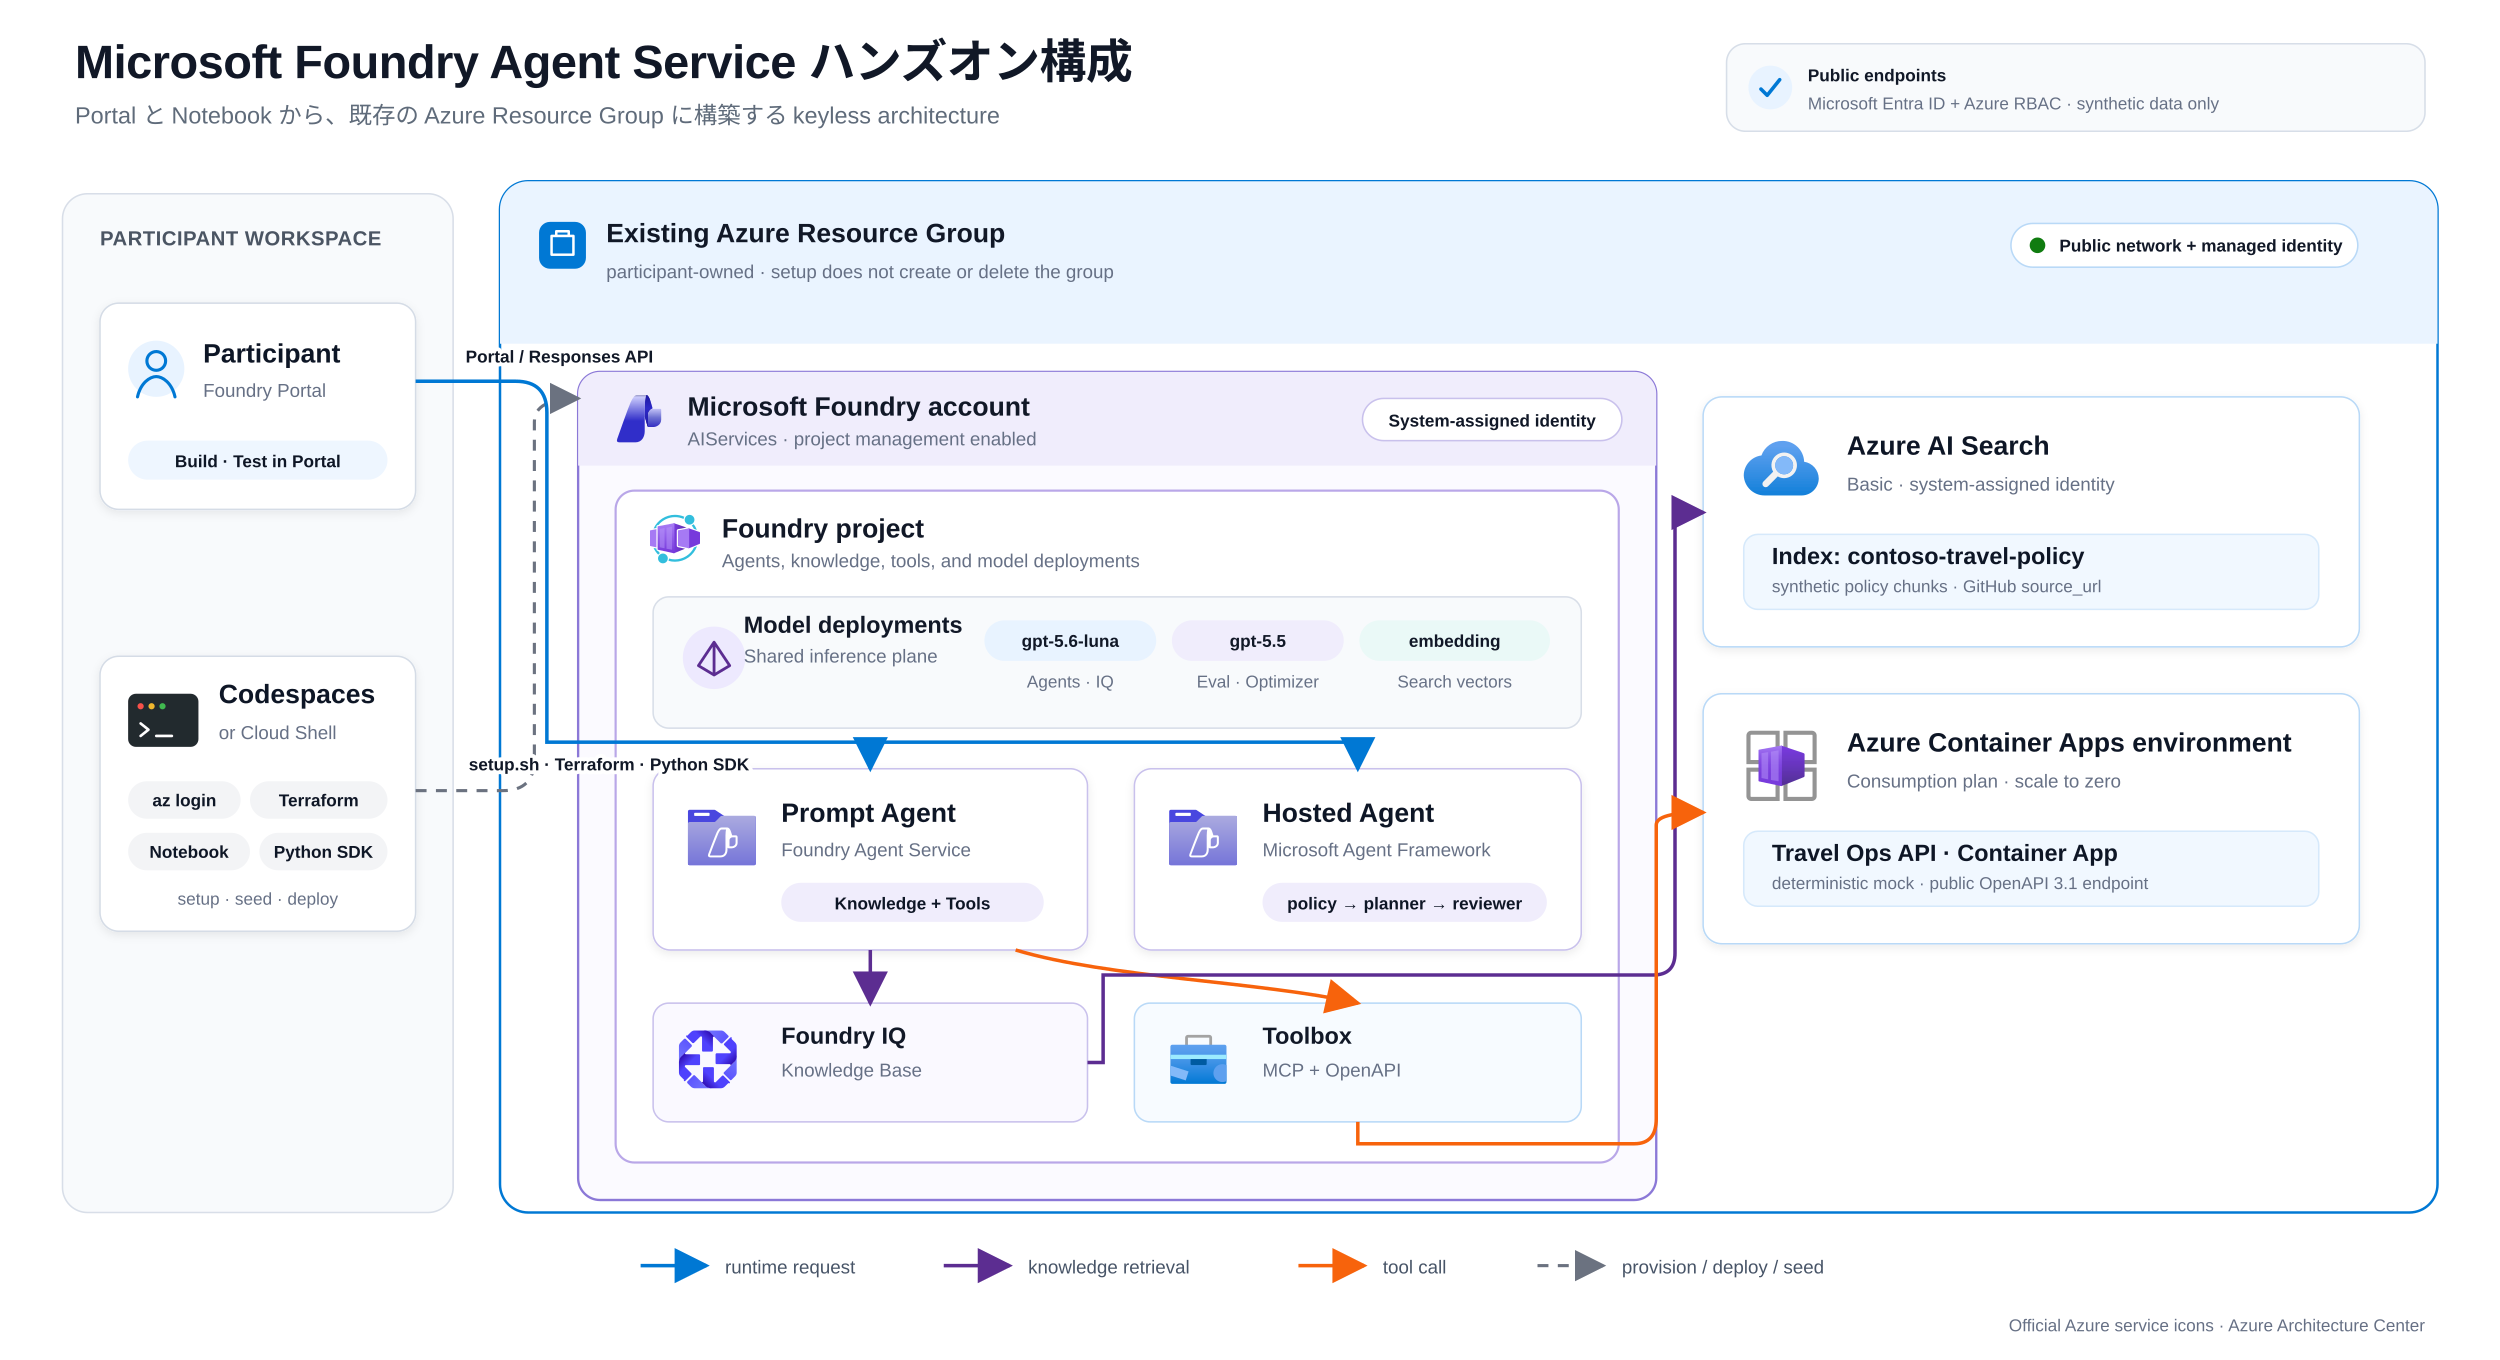
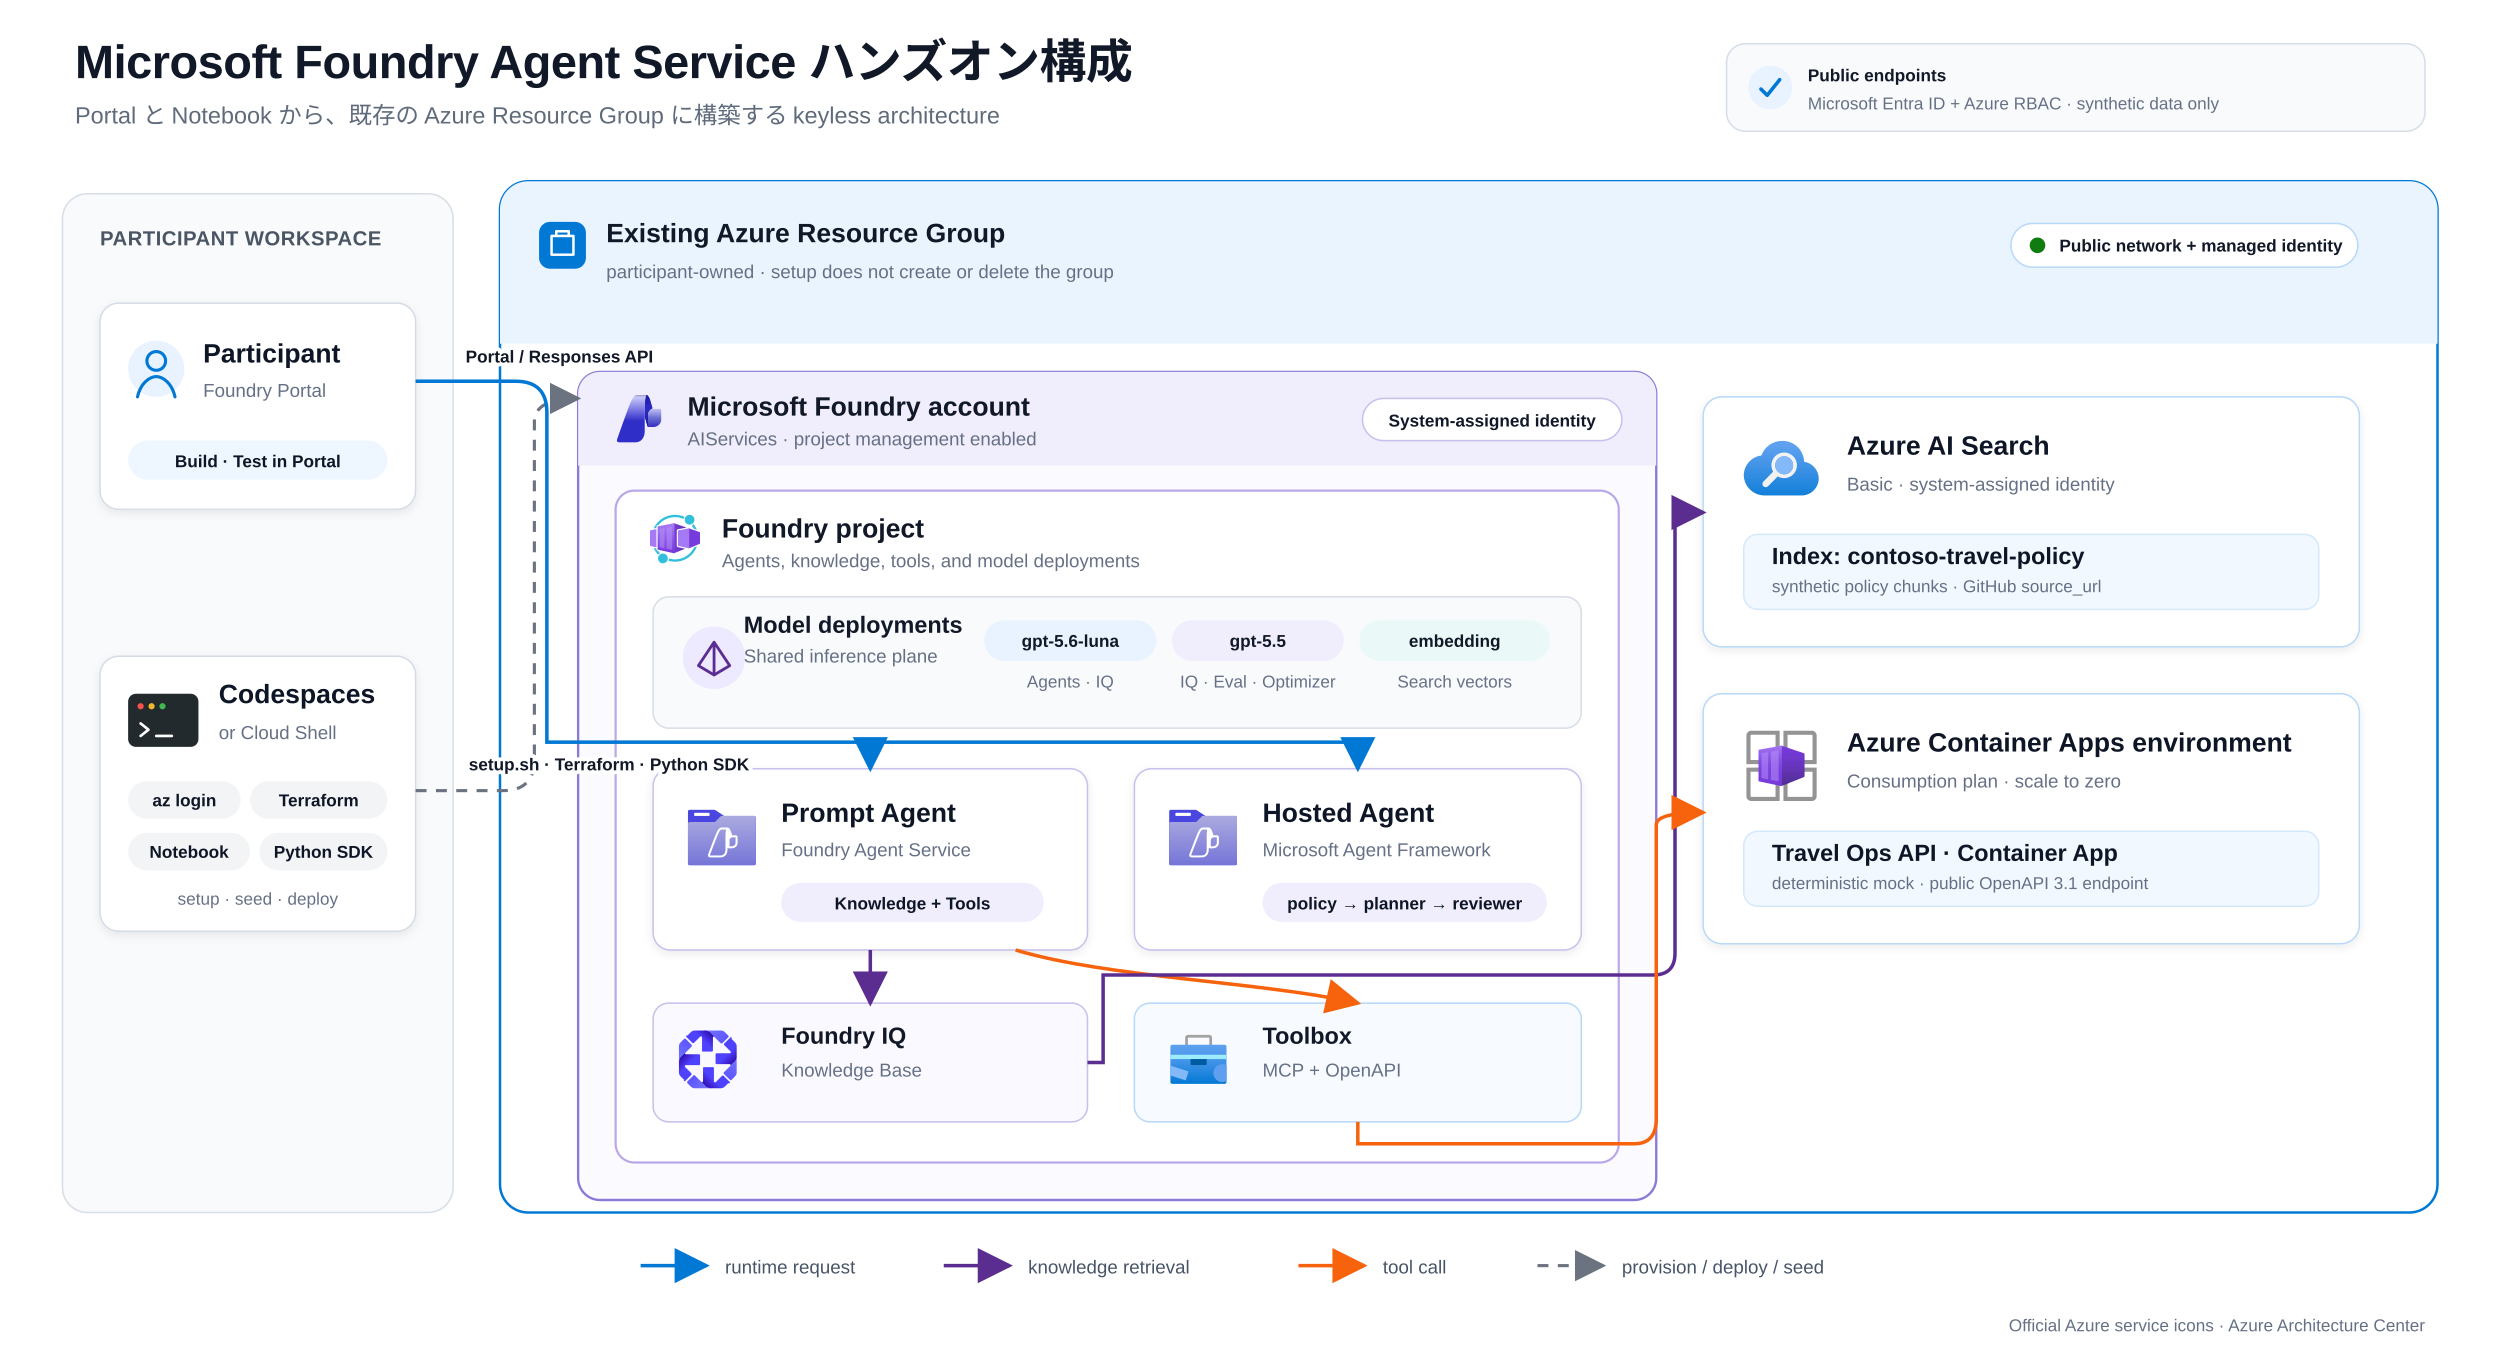
<svg xmlns="http://www.w3.org/2000/svg" width="1600" height="870" viewBox="0 0 1600 870" role="img" aria-labelledby="title desc">
  <defs>
    <marker id="arrow-runtime" markerWidth="10" markerHeight="10" refX="9" refY="5" orient="auto" markerUnits="strokeWidth">
      <path d="M0,0 L10,5 L0,10 Z" fill="#0078D4" />
    </marker>
    <marker id="arrow-retrieval" markerWidth="10" markerHeight="10" refX="9" refY="5" orient="auto" markerUnits="strokeWidth">
      <path d="M0,0 L10,5 L0,10 Z" fill="#5C2D91" />
    </marker>
    <marker id="arrow-tool" markerWidth="10" markerHeight="10" refX="9" refY="5" orient="auto" markerUnits="strokeWidth">
      <path d="M0,0 L10,5 L0,10 Z" fill="#F7630C" />
    </marker>
    <marker id="arrow-deploy" markerWidth="10" markerHeight="10" refX="9" refY="5" orient="auto" markerUnits="strokeWidth">
      <path d="M0,0 L10,5 L0,10 Z" fill="#6B7280" />
    </marker>
    <filter id="card-shadow" x="-10%" y="-10%" width="120%" height="130%">
      <feDropShadow dx="0" dy="2" stdDeviation="3" flood-color="#111827" flood-opacity="0.08" />
    </filter>
    <linearGradient id="af-1" x1="10.91" y1="13.66" x2="13.62" y2="13.66" gradientTransform="translate(0 20) scale(1 -1)" gradientUnits="userSpaceOnUse">
      <stop offset="0" stop-color="#302ec9" />
      <stop offset=".12" stop-color="#151698" />
      <stop offset=".25" stop-color="#0a0b7e" />
      <stop offset=".43" stop-color="#090c7f" />
      <stop offset=".51" stop-color="#141698" />
      <stop offset=".61" stop-color="#282ac4" />
      <stop offset=".77" stop-color="#8e8ff4" />
      <stop offset=".85" stop-color="#a7a6f7" />
      <stop offset=".91" stop-color="#cacafb" />
      <stop offset="1" stop-color="#fff" />
    </linearGradient>
    <linearGradient id="af-2" x1="12.26" y1="8.32" x2="12.26" y2="18.23" gradientTransform="translate(0 20) scale(1 -1)" gradientUnits="userSpaceOnUse">
      <stop offset=".02" stop-color="#201ba6" />
      <stop offset=".64" stop-color="#2d29c7" />
      <stop offset="1" stop-color="#201ba6" />
    </linearGradient>
    <linearGradient id="af-3" x1="14.19" y1="8.27" x2="14.19" y2="14.47" gradientTransform="translate(0 20) scale(1 -1)" gradientUnits="userSpaceOnUse">
      <stop offset="0" stop-color="#3530c3" />
      <stop offset=".5" stop-color="#6d71d1" />
      <stop offset=".97" stop-color="#c0bff5" />
      <stop offset="1" stop-color="#e3e4ff" />
    </linearGradient>
    <linearGradient id="af-4" x1="6.51" y1="3" x2="6.51" y2="19.15" gradientTransform="translate(0 20) scale(1 -1)" gradientUnits="userSpaceOnUse">
      <stop offset="0" stop-color="#302ec9" />
      <stop offset=".45" stop-color="#302ec9" />
      <stop offset=".95" stop-color="#cacafb" />
      <stop offset="1" stop-color="#7f7eaf" />
    </linearGradient>
    <symbol id="icon-foundry" viewBox="0 0 18 18">
      <path d="M11.96,11.68s.07-.1.07-.24v-3.87c0-.85.66-1.76,1.59-2.03-.06-.19-.64-2.11-.81-2.65-.17-.56-.67-1.9-1.29-1.9,0,0,0,0-.01,0h0s-.09.05-.13.13c-.32.58-.46,3.02-.46,4.84v2.26c.27.97.91,3.22.96,3.35,0,0,.05.1.09.1h0Z" fill="url(#af-1)" />
      <path d="M11.96,11.68s.07-.1.07-.24v-3.87c0-.85.66-1.76,1.59-2.03-.06-.19-.64-2.11-.81-2.65-.17-.56-.67-1.9-1.29-1.9,0,0,0,0-.01,0h0s-.09.05-.13.13c-.32.58-.46,3.02-.46,4.84v2.26c.27.97.91,3.22.96,3.35,0,0,.05.1.09.1h0Z" fill="url(#af-2)" />
      <path d="M16.01,5.46h-1.81c-1.21,0-2.17,1.09-2.17,2.11v3.87c0,.14-.04.24-.07.24s-.09-.1-.09-.1c0,0,.07.21.17.21h1.98c.62,0,2.48-.61,2.48-2.52v-3.25c0-.41-.24-.55-.49-.55Z" fill="url(#af-3)" />
      <path d="M2.34,17h5.38c2.35,0,3.2-2.03,3.2-3.81v-7.23c0-2.08.19-4.97.61-4.97h-3.23c-.77,0-1.43.82-2.18,2.48-.75,1.66-4.36,11.87-4.52,12.36-.26.79-.02,1.16.74,1.16Z" fill="url(#af-4)" />
    </symbol>
    <linearGradient id="fp-1" x1="8.798" y1="8.703" x2="14.683" y2="8.703" gradientUnits="userSpaceOnUse">
      <stop offset=".001" stop-color="#773adc" />
      <stop offset="1" stop-color="#552f99" />
    </linearGradient>
    <linearGradient id="fp-2" x1="5.764" y1="3.777" x2="5.764" y2="13.78" gradientUnits="userSpaceOnUse">
      <stop offset="0" stop-color="#a67af4" />
      <stop offset=".999" stop-color="#773adc" />
    </linearGradient>
    <symbol id="icon-project" viewBox="0 0 18 18">
      <path d="M16.932,11.578a8.448,8.448,0,0,1-7.95,5.59,8.15,8.15,0,0,1-2.33-.33,2.133,2.133,0,0,0,.18-.83c.01,0,.03.01.04.01a7.422,7.422,0,0,0,2.11.3,7.646,7.646,0,0,0,6.85-4.28l.01-.01Z" fill="#32bedd" />
      <path d="M3.582,14.068a2.025,2.025,0,0,0-.64.56,8.6,8.6,0,0,1-1.67-2.44l1.04.23v.26a.6.6,0,0,0,.47.59l.14.03a6.136,6.136,0,0,0,.62.73Z" fill="#32bedd" />
      <path d="M12.352.958a2.28,2.28,0,0,0-.27.81c-.02-.01-.05-.02-.07-.03a7.479,7.479,0,0,0-3.03-.63,7.643,7.643,0,0,0-5.9,2.8l-.29.06a.6.6,0,0,0-.48.58v.46l-1.02.19A8.454,8.454,0,0,1,8.982.268,8.6,8.6,0,0,1,12.352.958Z" fill="#32bedd" />
      <path d="M16.872,5.7l-1.09-.38a6.6,6.6,0,0,0-.72-1.16c-.02-.03-.04-.05-.05-.07a2.083,2.083,0,0,0,.72-.45A7.81,7.81,0,0,1,16.872,5.7Z" fill="#32bedd" />
      <path d="M1.1,5.668l1.21-.23v6.55l-1.23-.27-.99-.22a.111.111,0,0,1-.09-.12v-5.4a.12.12,0,0,1,.09-.12Z" fill="#a67af4" />
      <path d="M10.072,11.908l2.54.56L8.672,14.1c-.02,0-.03.01-.05.01a.154.154,0,0,1-.15-.15V3.448a.154.154,0,0,1,.15-.15.09.09,0,0,1,.05.01l4.46,1.56-3.05.57a.565.565,0,0,0-.44.54v5.4A.537.537,0,0,0,10.072,11.908Z" fill="url(#fp-1)" />
      <path d="M8.586,3.3,2.878,4.378a.177.177,0,0,0-.14.175V12.68a.177.177,0,0,0,.137.174L8.581,14.1a.176.176,0,0,0,.21-.174V3.478A.175.175,0,0,0,8.619,3.3Z" fill="url(#fp-2)" />
      <polygon points="5.948 4.921 5.948 12.483 7.934 12.814 7.934 4.564 5.948 4.921" fill="#b796f9" opacity=".5" />
      <polygon points="3.509 5.329 3.509 11.954 5.238 12.317 5.238 5.031 3.509 5.329" fill="#b796f9" opacity=".5" />
      <path d="M16,2.048a1.755,1.755,0,1,1-1.76-1.76A1.756,1.756,0,0,1,16,2.048Z" fill="#32bedd" />
      <circle cx="4.65" cy="15.973" r="1.759" fill="#32bedd" />
      <path d="M18,6.689v3.844a.222.222,0,0,1-.133.2l-.766.316-3.07,1.268-.011,0a.126.126,0,0,1-.038,0,.1.1,0,0,1-.1-.1V5.234a.1.1,0,0,1,.054-.088l0,0,.019,0a.031.031,0,0,1,.019,0,.055.055,0,0,1,.034.008l.011,0,.012,0L17.05,6.2l.8.282A.213.213,0,0,1,18,6.689Z" fill="#773adc" />
      <path d="M13.959,5.14l-3.8.715a.118.118,0,0,0-.093.117v5.409a.118.118,0,0,0,.091.116l3.8.831a.115.115,0,0,0,.137-.09.109.109,0,0,0,0-.026V5.256a.117.117,0,0,0-.115-.118A.082.082,0,0,0,13.959,5.14Z" fill="#a67af4" />
    </symbol>
    <linearGradient id="agent-1" x1="-608.13" y1="-206.36" x2="-608.13" y2="-222.59" gradientTransform="translate(617.13 -205.76) scale(1 -1)" gradientUnits="userSpaceOnUse">
      <stop offset="0" stop-color="#b6b6e1" />
      <stop offset="1" stop-color="#7372d8" />
    </linearGradient>
    <symbol id="icon-agent" viewBox="0 0 18 18">
      <path d="M17.46,3.36h-7.74c-.08,0-.16-.02-.23-.07l-2.21-1.47c-.07-.05-.15-.07-.23-.07H.54c-.11,0-.22.04-.3.12-.08.08-.12.18-.12.3v13.67c0,.05.01.11.03.16.02.05.05.1.09.14.04.04.08.07.14.09.05.02.1.03.16.03h16.91c.05,0,.11-.01.16-.03.05-.02.1-.05.14-.09.04-.04.07-.08.09-.14.02-.05.03-.11.03-.16V3.77c0-.11-.05-.21-.12-.29-.08-.08-.18-.12-.29-.12Z" fill="#4846df" />
      <path d="M5.6,2.54H1.91c-.09,0-.17.08-.17.17v.47c0,.09.08.17.17.17h3.7c.09,0,.17-.08.17-.17v-.47c0-.09-.08-.17-.17-.17Z" fill="#fff" />
      <path d="M17.46,3.34h-8.5c-.11,0-.22.04-.3.12l-1.36,1.37c-.08.08-.18.12-.3.12H.54c-.05,0-.11.01-.16.03-.05.02-.1.05-.14.09-.04.04-.07.08-.09.14-.02.05-.03.1-.03.16v10.44c0,.11.04.22.12.3.08.08.18.12.3.12h16.91c.11,0,.22-.04.3-.12.08-.08.12-.18.12-.3V3.75c0-.11-.04-.22-.12-.3-.08-.08-.18-.12-.3-.12h0Z" fill="url(#agent-1)" />
      <path d="M12.6,8.43h-.8s-.07.02-.1.02l-.04-.13c-.1-.3-.24-.73-.29-.89-.15-.46-.42-.99-.87-1.03v-.02h-1.57c-.6,0-.99.65-1.3,1.28-.37.78-2.15,5.49-2.21,5.67-.1.27-.09.48.03.64.11.16.3.24.58.24h2.62c1.26,0,1.82-1,1.82-2v-.58l.09.15h.03c.05.03.11.05.17.05h.89c.5,0,1.47-.43,1.47-1.41v-1.49c0-.31-.2-.51-.5-.51h0ZM9.93,12.22c0,.25-.06,1.48-1.29,1.48h-2.62c-.09,0-.13-.01-.15-.01h0s0-.06.03-.17c.07-.2,1.84-4.88,2.19-5.62.32-.66.59-.99.83-.99h1.16c-.07.3-.12.8-.14,1.57,0,.22,0,.39,0,.44v3.3ZM12.58,10.43c0,.72-.82.89-.95.89h-.63v-1.67c0-.08.02-.16.06-.23,0-.02.03-.04.04-.06.03-.05.07-.11.12-.16.02-.02.04-.03.06-.05.06-.05.12-.09.19-.12.02,0,.03-.02.05-.02.09-.04.19-.06.29-.06h.78v1.48Z" fill="#fff" />
    </symbol>
    <linearGradient id="iq-1" x1="9.52" y1="1882" x2="17.62" y2="1887.9" gradientTransform="translate(0 -1882.5)" gradientUnits="userSpaceOnUse">
      <stop offset="0" stop-color="#7274ff" />
      <stop offset="1" stop-color="#4f42fd" />
    </linearGradient>
    <linearGradient id="iq-2" x1="7.5" y1="1885.6" x2="10" y2="1883.1" gradientTransform="translate(0 -1882.5)" gradientUnits="userSpaceOnUse">
      <stop offset="0" stop-color="#4f42fd" />
      <stop offset="1" stop-color="#2c08ac" />
    </linearGradient>
    <linearGradient id="iq-3" x1="-.5" y1="1890.98" x2="5.4" y2="1882.88" gradientTransform="translate(0 -1882.5)" gradientUnits="userSpaceOnUse">
      <stop offset="0" stop-color="#7274ff" />
      <stop offset="1" stop-color="#4f42fd" />
    </linearGradient>
    <linearGradient id="iq-4" x1="3.11" y1="1892.99" x2=".61" y2="1890.49" gradientTransform="translate(0 -1882.5)" gradientUnits="userSpaceOnUse">
      <stop offset="0" stop-color="#4f42fd" />
      <stop offset="1" stop-color="#2c08ac" />
    </linearGradient>
    <linearGradient id="iq-5" x1="8.46" y1="1900.94" x2=".36" y2="1895.14" gradientTransform="translate(0 -1882.5)" gradientUnits="userSpaceOnUse">
      <stop offset="0" stop-color="#7274ff" />
      <stop offset="1" stop-color="#4f42fd" />
    </linearGradient>
    <linearGradient id="iq-6" x1="10.54" y1="1897.44" x2="8.04" y2="1899.94" gradientTransform="translate(0 -1882.5)" gradientUnits="userSpaceOnUse">
      <stop offset="0" stop-color="#4f42fd" />
      <stop offset="1" stop-color="#2c08ac" />
    </linearGradient>
    <linearGradient id="iq-7" x1="18.44" y1="1892.04" x2="12.64" y2="1900.14" gradientTransform="translate(0 -1882.5)" gradientUnits="userSpaceOnUse">
      <stop offset="0" stop-color="#7274ff" />
      <stop offset="1" stop-color="#4f42fd" />
    </linearGradient>
    <linearGradient id="iq-8" x1="14.95" y1="1889.95" x2="17.45" y2="1892.45" gradientTransform="translate(0 -1882.5)" gradientUnits="userSpaceOnUse">
      <stop offset="0" stop-color="#4f42fd" />
      <stop offset="1" stop-color="#2c08ac" />
    </linearGradient>
    <symbol id="icon-iq" viewBox="0 0 18 18">
      <path d="M7.85.25h5.2c.4,0,.8.2,1.1.5l1.1,1.1c.1.1.1.3,0,.4l-1.9,1.9h-.4l-1.2-1.2-1.7-1.7c-.4-.4-.8-.6-1.3-.8-.3,0-.6-.1-.9-.1h0v-.1Z" fill="url(#iq-1)" />
      <path d="M2.75,1.85l1.1-1.1c.3-.3.7-.5,1.1-.5h2.8c.4,0,.7,0,1,.1.5.1,1,.4,1.3.8l1,1c-.2-.2-.5,0-.5.2v4s-.1.3-.3.3h-2.7s-.3,0-.3-.3V2.35c0-.2,0-.3-.3-.3s0,0-.2,0l-1.1,1.1-.9.9h-.4l-1.9-1.9v-.4h.3v.1Z" fill="url(#iq-2)" />
      <path d="M.25,10.15v-5.2c0-.4.2-.8.5-1.1l1.1-1.1h.4l1.9,1.9v.4l-1.2,1.2-1.7,1.7c-.4.4-.6.8-.8,1.3,0,.3-.1.6-.1.9h-.1Z" fill="url(#iq-3)" />
      <path d="M1.85,15.25l-1.1-1.1c-.3-.3-.5-.7-.5-1.1v-2.8c0-.4,0-.7.1-1,.1-.5.4-1,.8-1.3l1-1c-.2.2,0,.5.2.5h4s.3,0,.3.3v2.7c0,.1,0,.3-.3.3H2.35c-.2,0-.3.1-.3.3v.2l1.1,1.1.9.9v.4l-1.9,1.9c-.1.1-.3.1-.4,0h0v-.3h.1Z" fill="url(#iq-4)" />
      <path d="M10.15,17.75h-5.2c-.4,0-.8-.2-1.1-.5l-1.1-1.1v-.4l1.9-1.9c0-.1.3-.1.4,0l1.2,1.2,1.7,1.7c.4.4.8.6,1.3.8.3,0,.6.1.9.1h0v.1Z" fill="url(#iq-5)" />
      <path d="M15.25,16.15l-1.1,1.1c-.3.3-.7.5-1.1.5h-2.8c-.3,0-.6,0-.9-.1-.5-.1-1-.4-1.3-.8l-1-1c.2.2.5,0,.5-.2v-4c0-.1,0-.3.3-.3h2.7c.1,0,.3.1.3.3v4c0,.2.1.3.3.3h.2l1.1-1.1.9-.9c.1-.1.3-.1.4,0l1.9,1.9c.1.1.1.3,0,.4h-.4v-.1Z" fill="url(#iq-6)" />
      <path d="M17.75,7.85v5.2c0,.4-.2.8-.5,1.1l-1.1,1.1c-.1.1-.3.1-.4,0l-1.9-1.9c-.1-.1-.1-.3,0-.4l1.2-1.2,1.7-1.7c.4-.4.6-.8.8-1.3,0-.3.1-.6.1-.9,0,0,.1,0,.1,0Z" fill="url(#iq-7)" />
      <path d="M16.15,2.75l1.1,1.1c.3.3.5.7.5,1.1v2.8c0,.3,0,.6-.1.9-.1.5-.4,1-.8,1.3l-1,1c.2-.2,0-.5-.2-.5h-4c-.1,0-.3-.1-.3-.3v-2.7s.1-.3.3-.3h4c.2,0,.3,0,.3-.3s0,0,0-.2l-1.1-1.1-.9-.9c-.1,0-.1-.3,0-.4l1.9-1.9c.1-.1.3-.1.4,0h0v.4h-.1Z" fill="url(#iq-8)" />
    </symbol>
    <linearGradient id="toolbox-1" x1="9" y1="16.431" x2="9" y2="4.559" gradientUnits="userSpaceOnUse">
      <stop offset="0" stop-color="#0078d4" />
      <stop offset=".156" stop-color="#1380da" />
      <stop offset=".528" stop-color="#3c91e5" />
      <stop offset=".822" stop-color="#559cec" />
      <stop offset="1" stop-color="#5ea0ef" />
    </linearGradient>
    <symbol id="icon-toolbox" viewBox="0 0 18 18">
      <path d="M13.135,4.659h-.85V2.422a.1.1,0,0,0-.026,0H5.845a.093.093,0,0,0-.026,0V4.659h-.85V2.379a.846.846,0,0,1,.876-.81h6.414a.846.846,0,0,1,.876.81Z" fill="#a3a3a3" />
      <rect x=".5" y="4.559" width="17" height="11.872" rx=".567" fill="url(#toolbox-1)" />
      <rect x=".5" y="7.594" width="17" height="1.311" fill="#9cebff" />
      <path d="M6.617,8.905H11.5v1.531a.281.281,0,0,1-.281.281H6.9a.281.281,0,0,1-.281-.281V8.905Z" fill="#005ba1" />
      <polygon points=".5 10.894 .5 13.889 5.144 15.378 6.015 12.662 .5 10.894" fill="#83b9f9" />
      <path d="M17.5,10.745a2.718,2.718,0,1,0,0,4.837Z" fill="#5ea0ef" />
    </symbol>
    <linearGradient id="search-1" x1="9" y1=".36" x2="9" y2="18.31" gradientUnits="userSpaceOnUse">
      <stop offset=".18" stop-color="#5ea0ef" />
      <stop offset="1" stop-color="#0078d4" />
    </linearGradient>
    <symbol id="icon-search" viewBox="0 0 18 18">
      <path d="M18,11.32a4.12,4.12,0,0,0-3.51-4,5.15,5.15,0,0,0-5.25-5,5.25,5.25,0,0,0-5,3.49A4.86,4.86,0,0,0,0,10.59a5,5,0,0,0,5.07,4.82l.44,0h8.21a.78.78,0,0,0,.22,0A4.13,4.13,0,0,0,18,11.32Z" fill="url(#search-1)" />
      <path d="M12.33,6.59a3.07,3.07,0,0,0-5.61.85,3.16,3.16,0,0,0,.33,2.27L4.71,12.08a.79.79,0,0,0,0,1.12.78.78,0,0,0,.56.23.76.76,0,0,0,.56-.23l2.33-2.36a3.14,3.14,0,0,0,.81.33,3.08,3.08,0,0,0,3.36-4.58Zm-.54,2.1A2.16,2.16,0,0,1,9.7,10.34a1.79,1.79,0,0,1-.51-.07,1.87,1.87,0,0,1-.7-.32,2.13,2.13,0,0,1-.56-.56,2.17,2.17,0,0,1-.31-1.73A2.14,2.14,0,0,1,9.7,6a2.31,2.31,0,0,1,.52.06,2.18,2.18,0,0,1,1.32,1A2.13,2.13,0,0,1,11.79,8.69Z" fill="#f2f2f2" />
      <ellipse cx="9.69" cy="8.18" rx="2.15" ry="2.16" fill="#83b9f9" />
    </symbol>
    <linearGradient id="container-1" x1="11.729" y1="4.88" x2="11.729" y2="13.099" gradientUnits="userSpaceOnUse">
      <stop offset=".001" stop-color="#773adc" />
      <stop offset=".528" stop-color="#6635bb" />
      <stop offset="1" stop-color="#552f99" />
    </linearGradient>
    <linearGradient id="container-2" x1="6.35" y1="13.914" x2="6.35" y2="4.198" gradientUnits="userSpaceOnUse">
      <stop offset=".001" stop-color="#773adc" />
      <stop offset=".307" stop-color="#793ddd" />
      <stop offset=".532" stop-color="#8046e1" />
      <stop offset=".731" stop-color="#8c56e7" />
      <stop offset=".915" stop-color="#9c6def" />
      <stop offset="1" stop-color="#a67af4" />
    </linearGradient>
    <symbol id="icon-container" viewBox="0 0 18 18">
      <path d="M8.617,8.644H.639V1.784A1.16,1.16,0,0,1,1.788.624H8.617ZM1.63,7.653h6V1.594H1.788a.158.158,0,0,0-.158.158h0Z" fill="#949494" />
      <path d="M17.5,8.644H9.523V.624h6.828A1.16,1.16,0,0,1,17.5,1.784Zm-6.987-.991h6V1.784a.157.157,0,0,0-.123-.187.2.2,0,0,0-.035,0H10.513Z" fill="#949494" />
      <path d="M8.617,17.485H1.788A1.149,1.149,0,0,1,.639,16.347V9.476H8.617ZM1.63,10.467v5.88a.158.158,0,0,0,.158.158H7.626V10.467Z" fill="#949494" />
      <path d="M16.351,17.485H9.523V9.476H17.5v6.871A1.149,1.149,0,0,1,16.351,17.485Zm-5.838-.991h5.838a.157.157,0,0,0,.158-.158V10.467h-6Z" fill="#949494" />
      <path d="M14.6,6.294a.294.294,0,0,0-.2-.278L9.044,4.205A.128.128,0,0,0,9,4.2H9a.132.132,0,0,0-.133.133v9.445A.133.133,0,0,0,9,13.911H9a.138.138,0,0,0,.049-.01l5.365-2.145a.292.292,0,0,0,.184-.272Z" fill="url(#container-1)" />
      <path d="M8.966,4.2l-5.293.966a.161.161,0,0,0-.13.158V12.63a.16.16,0,0,0,.126.157L8.962,13.91a.161.161,0,0,0,.191-.121.22.22,0,0,0,0-.036V4.358A.16.16,0,0,0,9,4.2.163.163,0,0,0,8.966,4.2Z" fill="url(#container-2)" />
      <path d="M6.52,5.656v6.8l1.842.3V5.335Zm-2.262.367v5.955l1.6.326V5.754Z" fill="#b796f9" opacity=".5" />
    </symbol>
    <style>
      text { font-family: "Segoe UI", "Noto Sans JP", Arial, sans-serif; fill: #111827; }
      .title { font-size: 30px; font-weight: 700; letter-spacing: -.3px; }
      .subtitle { font-size: 15px; fill: #5F6B7A; }
      .boundary-label { font-size: 13px; font-weight: 600; fill: #4B5563; letter-spacing: .3px; }
      .resource-title { font-size: 17px; font-weight: 650; }
      .service-title { font-size: 15px; font-weight: 650; }
      .service-subtitle { font-size: 12px; fill: #667085; }
      .caption { font-size: 11px; fill: #667085; }
      .chip { font-size: 11px; font-weight: 600; }
      .flow-label { font-size: 11px; font-weight: 600; paint-order: stroke; stroke: #fff; stroke-width: 5px; stroke-linejoin: round; }
      .legend { font-size: 12px; fill: #475467; }
      .runtime { fill: none; stroke: #0078D4; stroke-width: 2.25; marker-end: url(#arrow-runtime); }
      .retrieval { fill: none; stroke: #5C2D91; stroke-width: 2.25; marker-end: url(#arrow-retrieval); }
      .tool { fill: none; stroke: #F7630C; stroke-width: 2.25; marker-end: url(#arrow-tool); }
      .deploy { fill: none; stroke: #6B7280; stroke-width: 2; stroke-dasharray: 7 6; marker-end: url(#arrow-deploy); }
      .soft-line { fill: none; stroke: #B9A7E8; stroke-width: 1.5; }
    </style>
  </defs>
  <rect width="1600" height="900" fill="#FFFFFF" />
  <text x="48" y="50" class="title">Microsoft Foundry Agent Service ハンズオン構成</text>
  <text x="48" y="79" class="subtitle">Portal と Notebook から、既存の Azure Resource Group に構築する keyless architecture</text>
  <g transform="translate(1105 28)">
    <rect width="447" height="56" rx="12" fill="#F8FAFC" stroke="#D7DEE8" />
    <circle cx="28" cy="28" r="14" fill="#E8F3FF" />
    <path d="M22 29l4 4 8-10" fill="none" stroke="#0078D4" stroke-width="2.3" stroke-linecap="round" stroke-linejoin="round" />
    <text x="52" y="24" class="chip">Public endpoints</text>
    <text x="52" y="42" class="caption">Microsoft Entra ID + Azure RBAC · synthetic data only</text>
  </g>
  <g>
    <rect x="40" y="124" width="250" height="652" rx="16" fill="#F8FAFC" stroke="#D8DEE8" />
    <text x="64" y="157" class="boundary-label">PARTICIPANT WORKSPACE</text>
    <g filter="url(#card-shadow)">
      <rect x="64" y="194" width="202" height="132" rx="12" fill="#FFFFFF" stroke="#D5DCE6" />
      <circle cx="100" cy="236" r="18" fill="#E8F3FF" />
      <circle cx="100" cy="231" r="6" fill="none" stroke="#0078D4" stroke-width="2" />
      <path d="M88 254c2-9 8-13 12-13s10 4 12 13" fill="none" stroke="#0078D4" stroke-width="2" stroke-linecap="round" />
      <text x="130" y="232" class="resource-title">Participant</text>
      <text x="130" y="254" class="service-subtitle">Foundry Portal</text>
      <rect x="82" y="282" width="166" height="25" rx="12.5" fill="#EEF6FF" />
      <text x="165" y="299" text-anchor="middle" class="chip" fill="#005A9E">Build · Test in Portal</text>
    </g>
    <g filter="url(#card-shadow)">
      <rect x="64" y="420" width="202" height="176" rx="12" fill="#FFFFFF" stroke="#D5DCE6" />
      <rect x="82" y="444" width="45" height="34" rx="5" fill="#24292F" />
      <circle cx="90" cy="452" r="2" fill="#F85149" />
      <circle cx="97" cy="452" r="2" fill="#F0B72F" />
      <circle cx="104" cy="452" r="2" fill="#3FB950" />
      <path d="M90 463l5 4-5 4M100 471h10" fill="none" stroke="#FFFFFF" stroke-width="1.7" stroke-linecap="round" stroke-linejoin="round" />
      <text x="140" y="450" class="resource-title">Codespaces</text>
      <text x="140" y="473" class="service-subtitle">or Cloud Shell</text>
      <g>
        <rect x="82" y="500" width="72" height="24" rx="12" fill="#F3F4F6" />
        <text x="118" y="516" text-anchor="middle" class="chip">az login</text>
        <rect x="160" y="500" width="88" height="24" rx="12" fill="#F3F4F6" />
        <text x="204" y="516" text-anchor="middle" class="chip">Terraform</text>
        <rect x="82" y="533" width="78" height="24" rx="12" fill="#F3F4F6" />
        <text x="121" y="549" text-anchor="middle" class="chip">Notebook</text>
        <rect x="166" y="533" width="82" height="24" rx="12" fill="#F3F4F6" />
        <text x="207" y="549" text-anchor="middle" class="chip">Python SDK</text>
      </g>
      <text x="165" y="579" text-anchor="middle" class="caption">setup · seed · deploy</text>
    </g>
  </g>
  <rect x="320" y="116" width="1240" height="660" rx="18" fill="#FFFFFF" stroke="#0078D4" stroke-width="1.6" />
  <path d="M320 134a18 18 0 0 1 18-18h1204a18 18 0 0 1 18 18v86H320Z" fill="#EAF4FF" />
  <g transform="translate(345 142)">
    <rect width="30" height="30" rx="7" fill="#0078D4" />
    <path d="M8 9h14v12H8zM11 6h8v3h-8z" fill="none" stroke="#fff" stroke-width="1.6" stroke-linejoin="round" />
  </g>
  <text x="388" y="155" class="resource-title">Existing Azure Resource Group</text>
  <text x="388" y="178" class="service-subtitle">participant-owned · setup does not create or delete the group</text>
  <g transform="translate(1287 143)">
    <rect width="222" height="28" rx="14" fill="#FFFFFF" stroke="#B9D9F7" />
    <circle cx="17" cy="14" r="5" fill="#107C10" />
    <text x="31" y="18" class="chip">Public network + managed identity</text>
  </g>
  <g>
    <rect x="370" y="238" width="690" height="530" rx="14" fill="#FBFAFF" stroke="#8B78D7" stroke-width="1.5" />
    <path d="M370 252a14 14 0 0 1 14-14h662a14 14 0 0 1 14 14v46H370Z" fill="#F0EDFC" />
    <use href="#icon-foundry" x="392" y="251" width="34" height="34" />
    <text x="440" y="266" class="resource-title">Microsoft Foundry account</text>
    <text x="440" y="285" class="service-subtitle">AIServices · project management enabled</text>
    <rect x="872" y="255" width="166" height="27" rx="13.5" fill="#FFFFFF" stroke="#C9C1EC" />
    <text x="955" y="273" text-anchor="middle" class="chip">System-assigned identity</text>
    <rect x="394" y="314" width="642" height="430" rx="12" fill="#FFFFFF" stroke="#B9A7E8" stroke-width="1.4" />
    <use href="#icon-project" x="416" y="329" width="32" height="32" />
    <text x="462" y="344" class="resource-title">Foundry project</text>
    <text x="462" y="363" class="service-subtitle">Agents, knowledge, tools, and model deployments</text>
    <rect x="418" y="382" width="594" height="84" rx="10" fill="#F8FAFC" stroke="#D8DEE8" />
    <g transform="translate(437 401)">
      <circle cx="20" cy="20" r="20" fill="#EDE9FE" />
      <path d="M10 25l10-15 10 15-10 6zM20 10v21" fill="none" stroke="#5C2D91" stroke-width="1.8" stroke-linejoin="round" />
    </g>
    <text x="476" y="405" class="service-title">Model deployments</text>
    <text x="476" y="424" class="service-subtitle">Shared inference plane</text>
    <g transform="translate(630 397)">
      <rect width="110" height="26" rx="13" fill="#E8F3FF" />
      <text x="55" y="17" text-anchor="middle" class="chip">gpt-5.6-luna</text>
      <text x="55" y="43" text-anchor="middle" class="caption">Agents · IQ</text>
    </g>
    <g transform="translate(750 397)">
      <rect width="110" height="26" rx="13" fill="#F0EDFC" />
      <text x="55" y="17" text-anchor="middle" class="chip">gpt-5.5</text>
-       <text x="55" y="43" text-anchor="middle" class="caption">Eval · Optimizer</text>
+       <text x="55" y="43" text-anchor="middle" class="caption">IQ · Eval · Optimizer</text>
    </g>
    <g transform="translate(870 397)">
      <rect width="122" height="26" rx="13" fill="#EAF9F7" />
      <text x="61" y="17" text-anchor="middle" class="chip">embedding</text>
      <text x="61" y="43" text-anchor="middle" class="caption">Search vectors</text>
    </g>
    <g filter="url(#card-shadow)">
      <rect x="418" y="492" width="278" height="116" rx="11" fill="#FFFFFF" stroke="#C9C1EC" />
      <use href="#icon-agent" x="440" y="514" width="44" height="44" />
      <text x="500" y="526" class="resource-title">Prompt Agent</text>
      <text x="500" y="548" class="service-subtitle">Foundry Agent Service</text>
      <rect x="500" y="565" width="168" height="25" rx="12.5" fill="#F0EDFC" />
      <text x="584" y="582" text-anchor="middle" class="chip">Knowledge + Tools</text>
    </g>
    <g filter="url(#card-shadow)">
      <rect x="726" y="492" width="286" height="116" rx="11" fill="#FFFFFF" stroke="#C9C1EC" />
      <use href="#icon-agent" x="748" y="514" width="44" height="44" />
      <text x="808" y="526" class="resource-title">Hosted Agent</text>
      <text x="808" y="548" class="service-subtitle">Microsoft Agent Framework</text>
      <rect x="808" y="565" width="182" height="25" rx="12.5" fill="#F0EDFC" />
      <text x="899" y="582" text-anchor="middle" class="chip">policy → planner → reviewer</text>
    </g>
    <g>
      <rect x="418" y="642" width="278" height="76" rx="10" fill="#FAF9FF" stroke="#C9C1EC" />
      <use href="#icon-iq" x="434" y="659" width="38" height="38" />
      <text x="500" y="668" class="service-title">Foundry IQ</text>
      <text x="500" y="689" class="service-subtitle">Knowledge Base</text>
      <rect x="726" y="642" width="286" height="76" rx="10" fill="#F7FBFF" stroke="#B9D9F7" />
      <use href="#icon-toolbox" x="748" y="659" width="38" height="38" />
      <text x="808" y="668" class="service-title">Toolbox</text>
      <text x="808" y="689" class="service-subtitle">MCP + OpenAPI</text>
    </g>
  </g>
  <g>
    <g filter="url(#card-shadow)">
      <rect x="1090" y="254" width="420" height="160" rx="12" fill="#FFFFFF" stroke="#B9D9F7" />
      <use href="#icon-search" x="1116" y="276" width="48" height="48" />
      <text x="1182" y="291" class="resource-title">Azure AI Search</text>
      <text x="1182" y="314" class="service-subtitle">Basic · system-assigned identity</text>
      <rect x="1116" y="342" width="368" height="48" rx="9" fill="#F1F8FF" stroke="#D6E9FB" />
      <text x="1134" y="361" class="service-title">Index: contoso-travel-policy</text>
      <text x="1134" y="379" class="caption">synthetic policy chunks · GitHub source_url</text>
    </g>
    <g filter="url(#card-shadow)">
      <rect x="1090" y="444" width="420" height="160" rx="12" fill="#FFFFFF" stroke="#B9D9F7" />
      <use href="#icon-container" x="1116" y="466" width="48" height="48" />
      <text x="1182" y="481" class="resource-title">Azure Container Apps environment</text>
      <text x="1182" y="504" class="service-subtitle">Consumption plan · scale to zero</text>
      <rect x="1116" y="532" width="368" height="48" rx="9" fill="#F1F8FF" stroke="#D6E9FB" />
      <text x="1134" y="551" class="service-title">Travel Ops API · Container App</text>
      <text x="1134" y="569" class="caption">deterministic mock · public OpenAPI 3.1 endpoint</text>
    </g>
  </g>
  <path d="M266 506 H322 Q342 506 342 486 V270 Q342 255 370 255" class="deploy" />
  <text x="300" y="493" class="flow-label" fill="#6B7280">setup.sh · Terraform · Python SDK</text>
  <path d="M266 244 H330 Q350 244 350 264 V475 H869" fill="none" stroke="#0078D4" stroke-width="2.25" />
  <text x="298" y="232" class="flow-label" fill="#0078D4">Portal / Responses API</text>
  <path d="M557 475 V492" class="runtime" />
  <path d="M869 475 V492" class="runtime" />
  <path d="M557 608 V642" class="retrieval" />
  <path d="M650 608 C710 626 806 628 869 642" class="tool" />
  <path d="M696 680 H706 V624 H1058 Q1072 624 1072 610 V337 Q1072 328 1090 328" class="retrieval" />
  <path d="M869 718 V732 H1046 Q1060 732 1060 716 V528 Q1060 520 1090 520" class="tool" />
  <g transform="translate(410 810)">
    <line x1="0" y1="0" x2="42" y2="0" class="runtime" />
    <text x="54" y="5" class="legend">runtime request</text>
    <line x1="194" y1="0" x2="236" y2="0" class="retrieval" />
    <text x="248" y="5" class="legend">knowledge retrieval</text>
    <line x1="421" y1="0" x2="463" y2="0" class="tool" />
    <text x="475" y="5" class="legend">tool call</text>
    <line x1="574" y1="0" x2="616" y2="0" class="deploy" />
    <text x="628" y="5" class="legend">provision / deploy / seed</text>
  </g>
  <text x="1552" y="852" text-anchor="end" class="caption">Official Azure service icons · Azure Architecture Center</text>
</svg>
